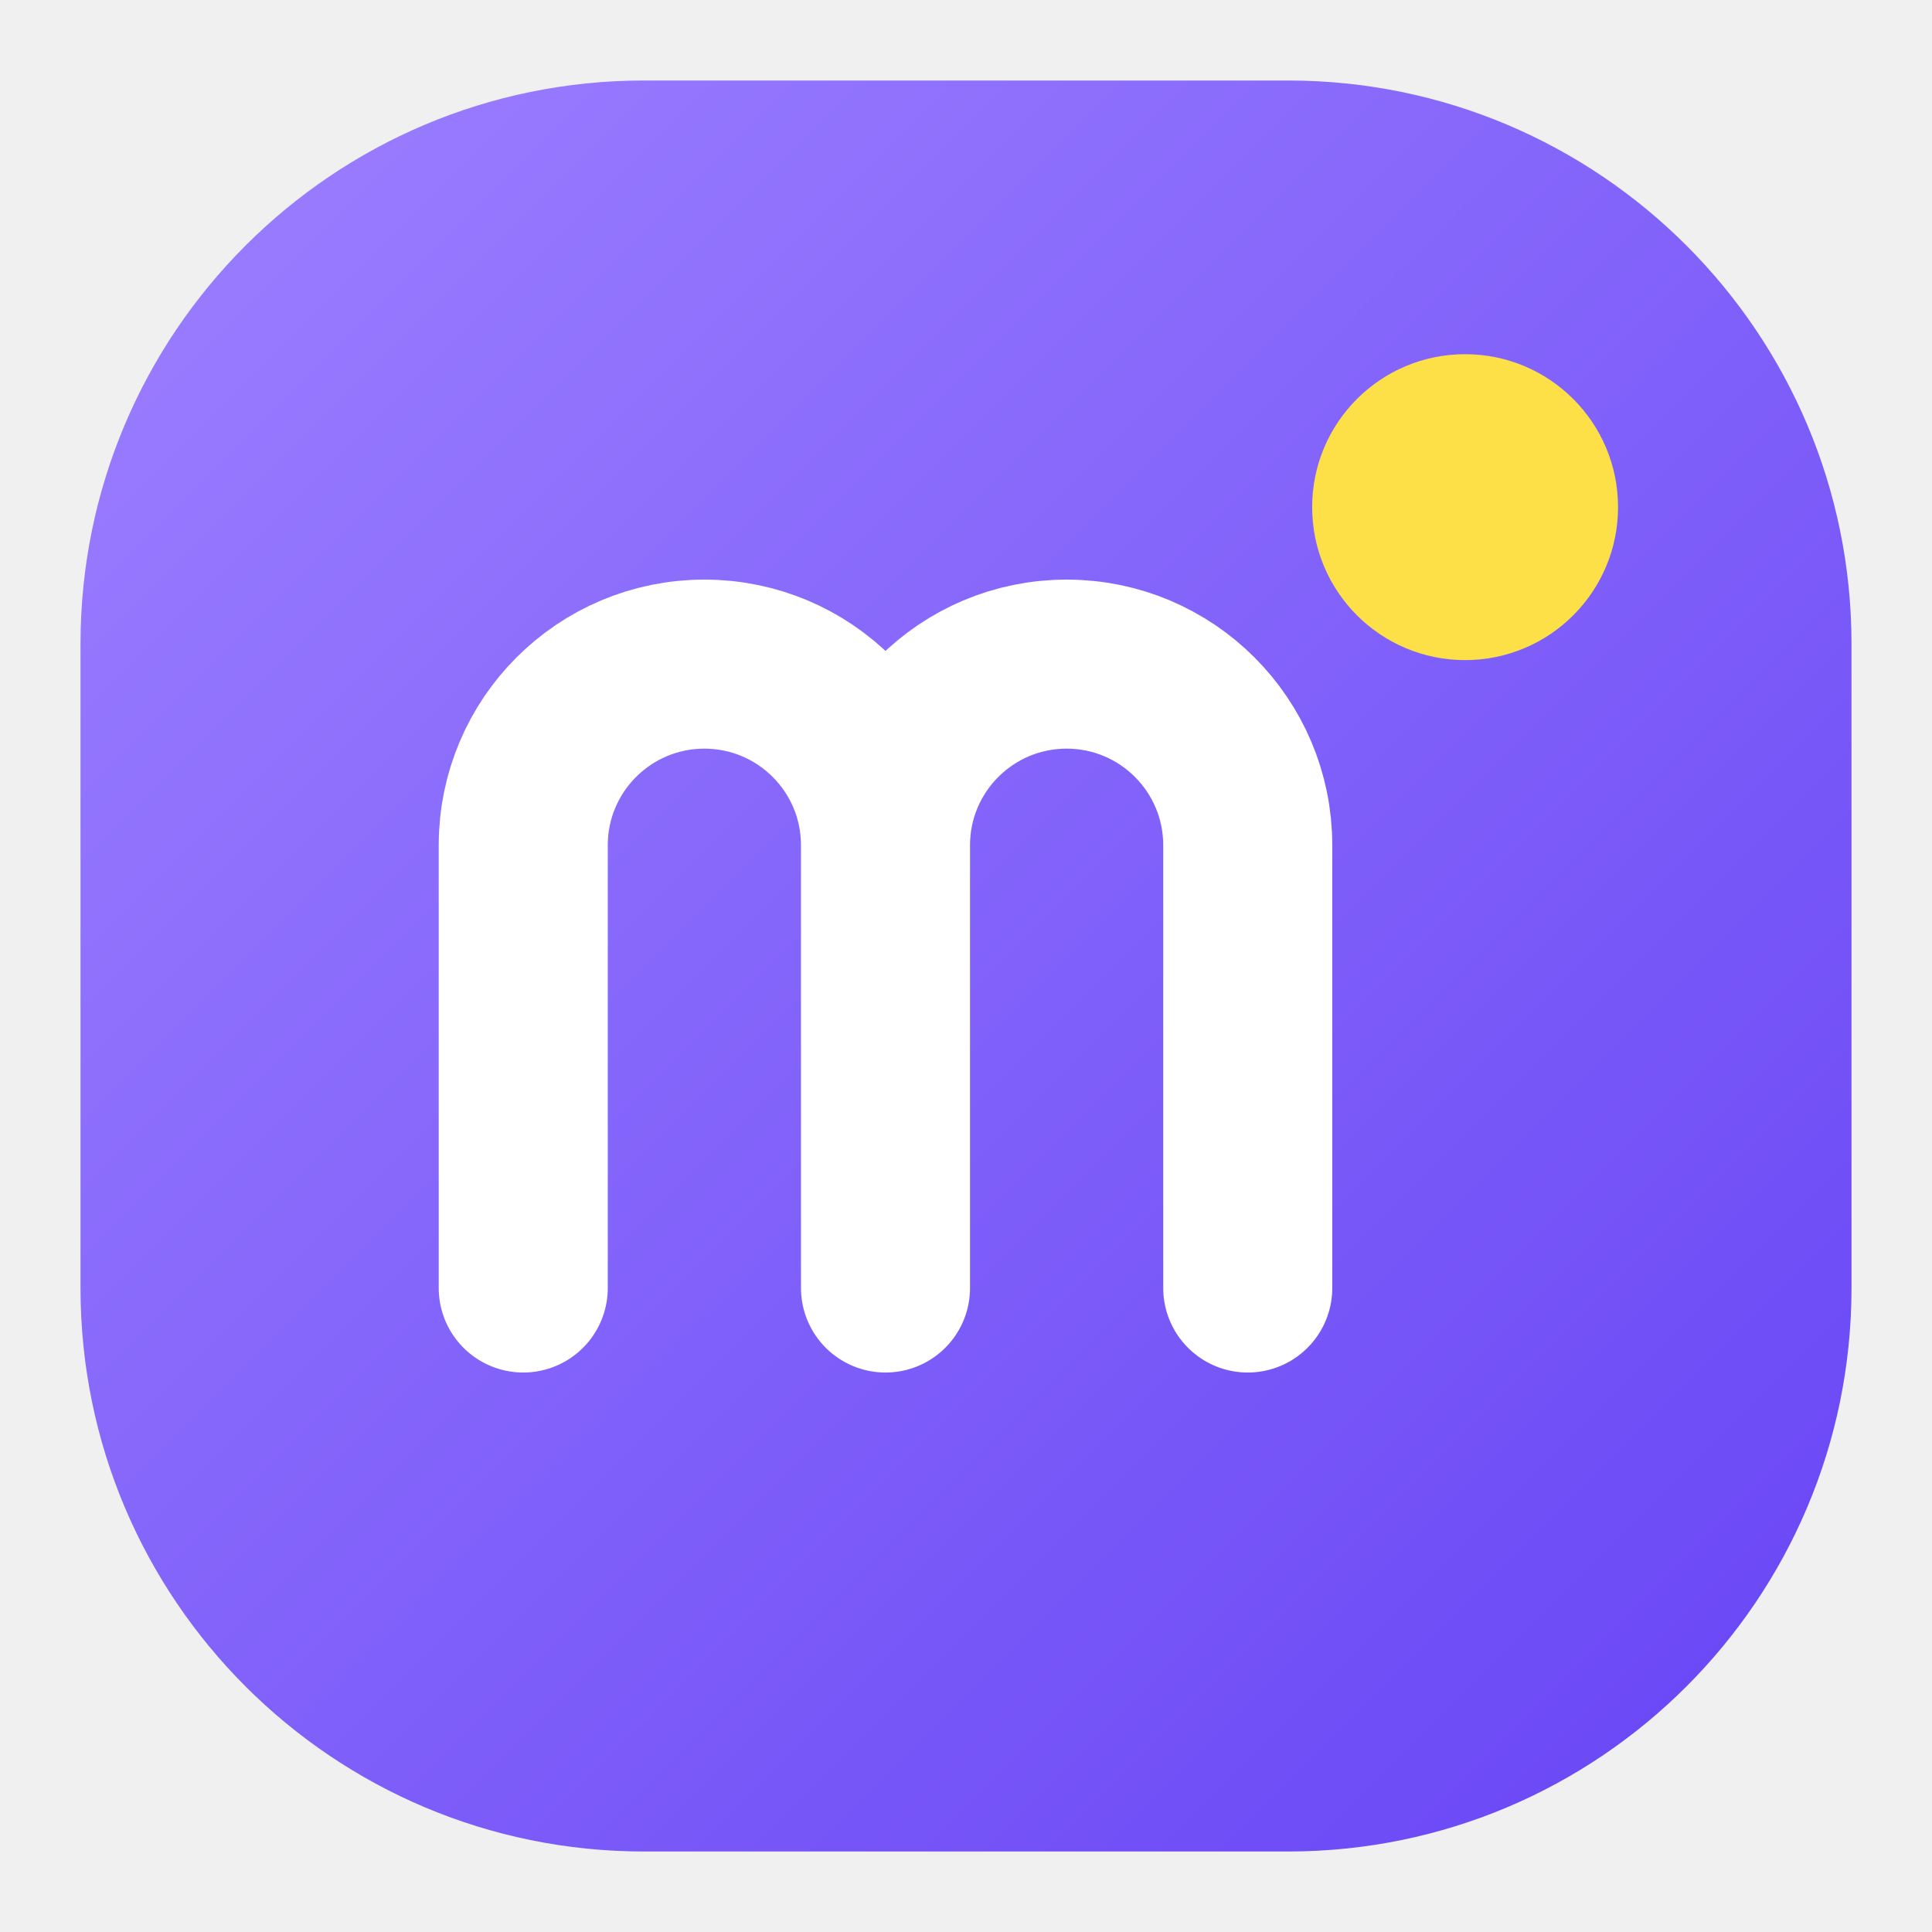
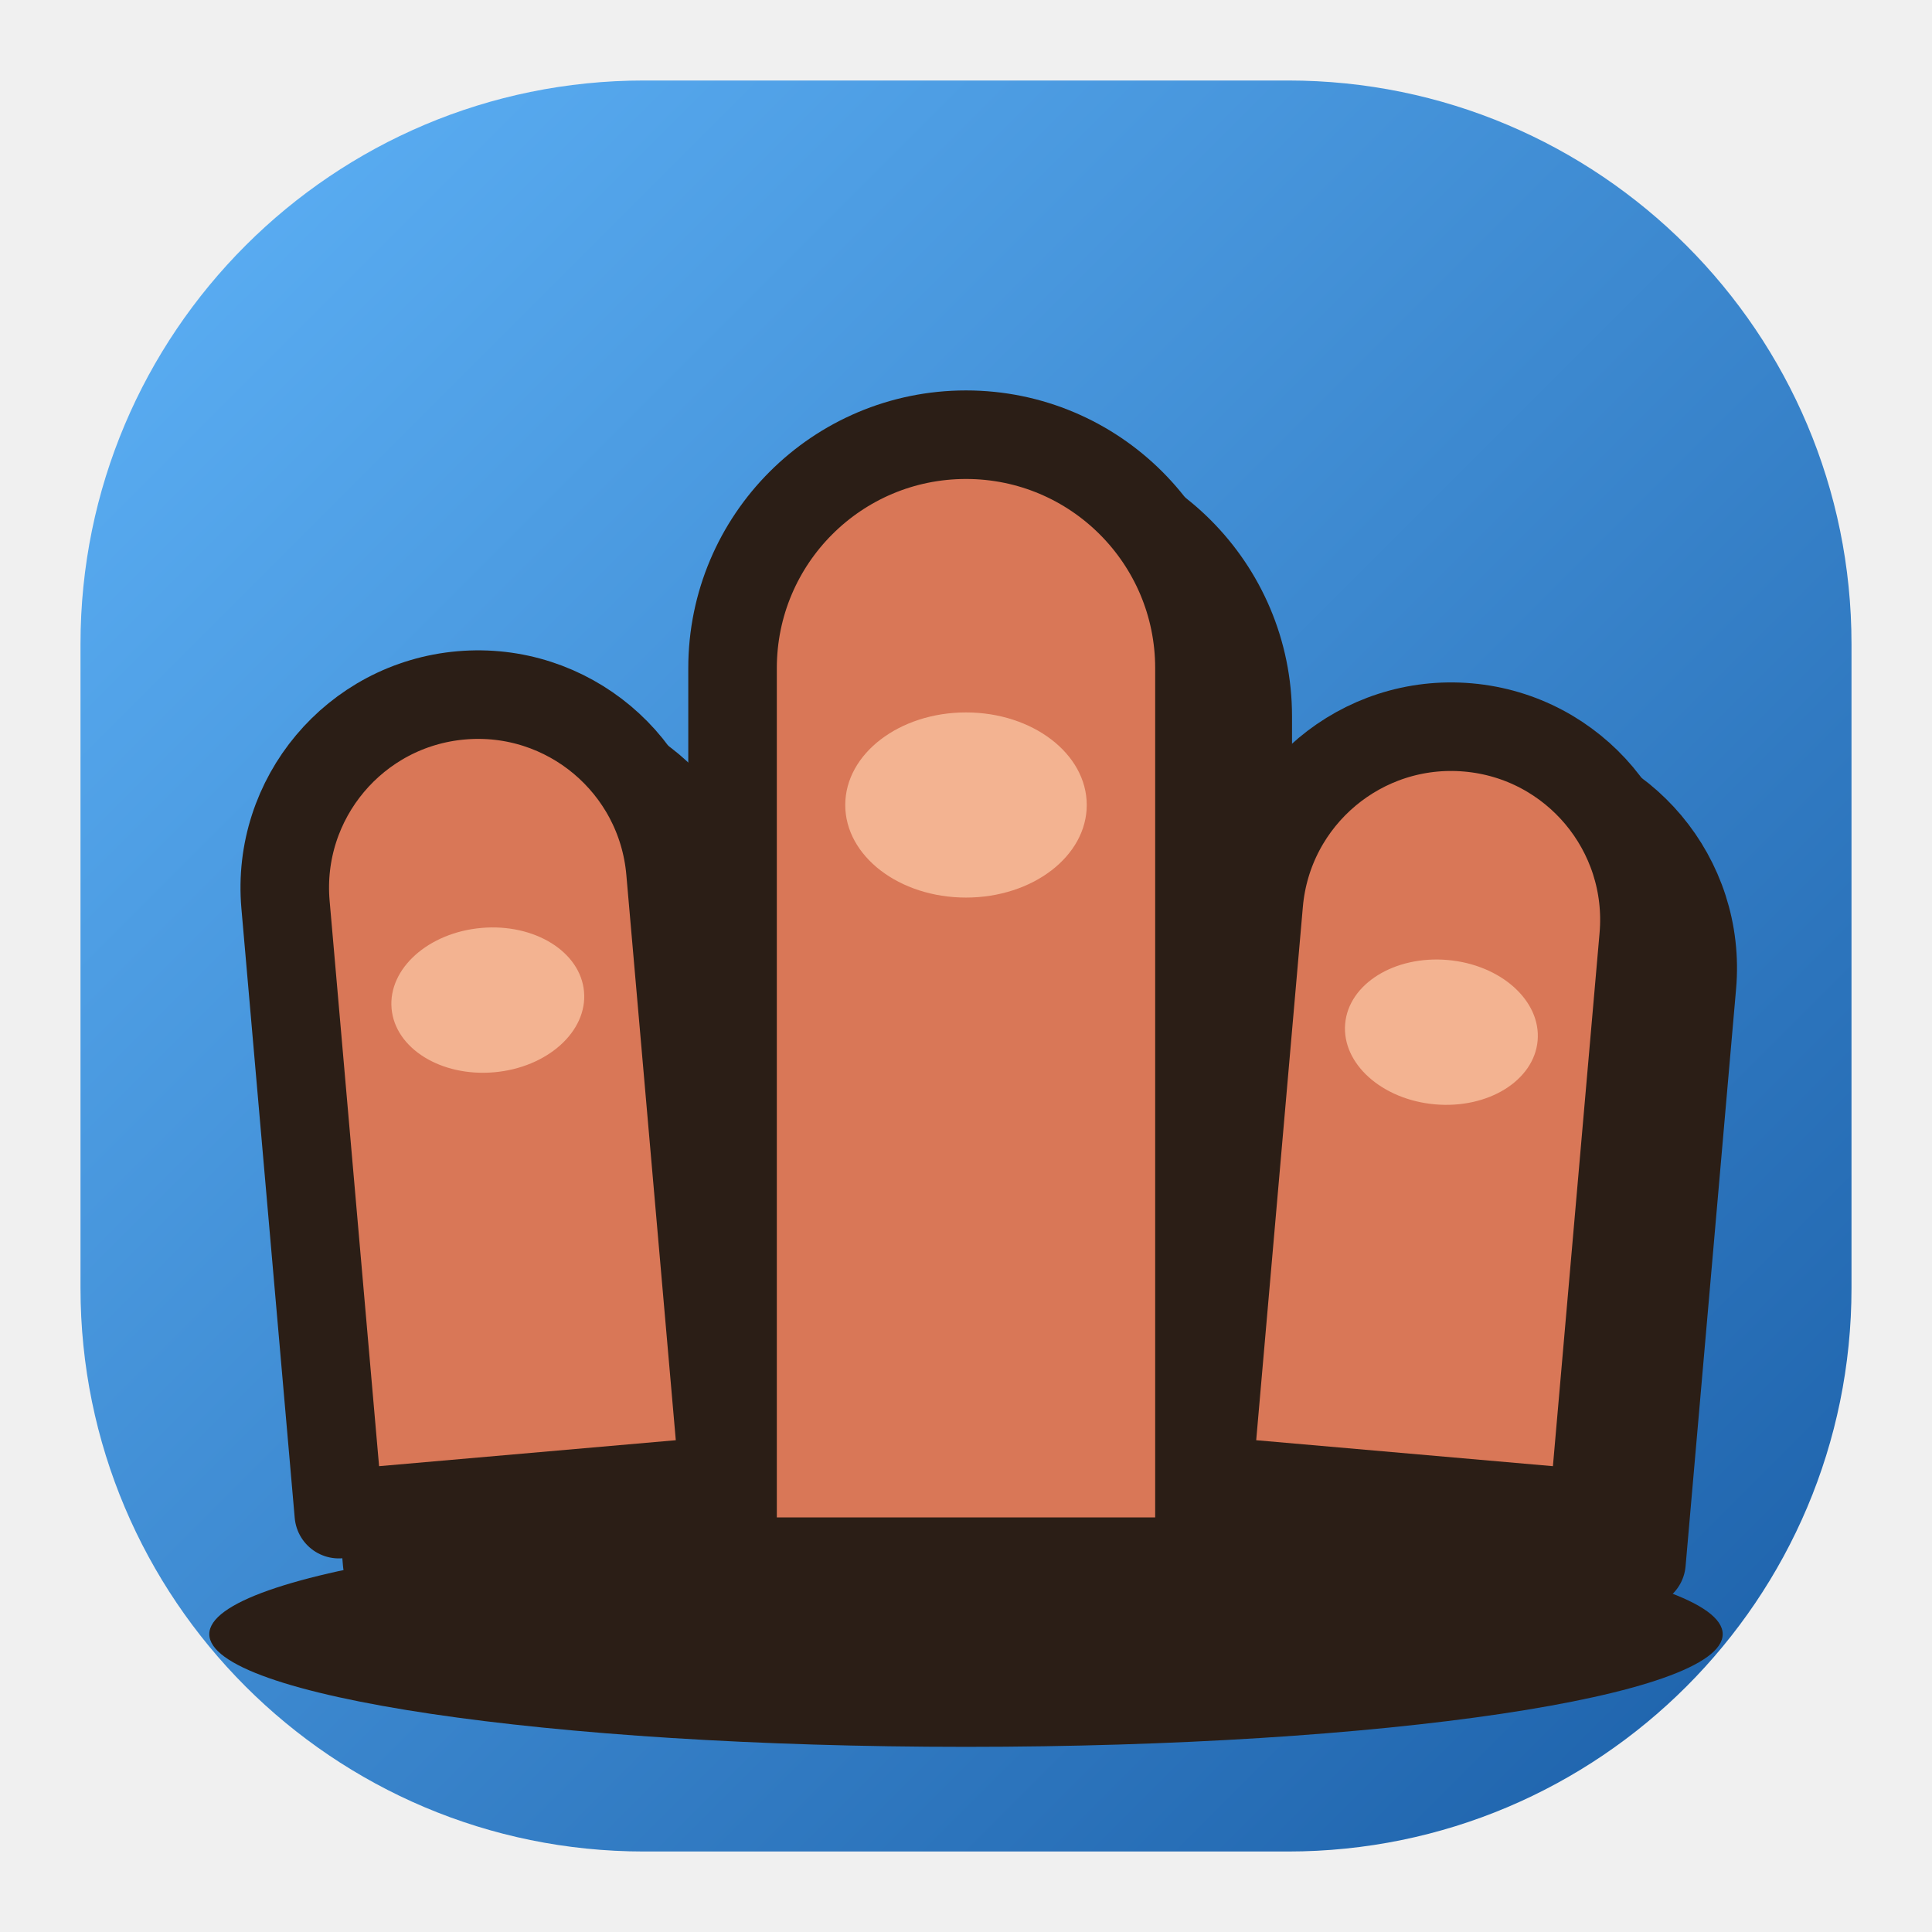
<svg xmlns="http://www.w3.org/2000/svg" width="256" height="256" viewBox="0 0 24 24">
  <defs>
    <linearGradient id="mudd-g" x1="0" y1="0" x2="1" y2="1">
-       <stop offset="0" stop-color="#9c80ff" />
-       <stop offset="1" stop-color="#6744f5" />
+       <stop offset="0" stop-color="#5eb2f7" />
+       <stop offset="1" stop-color="#1b5fa8" />
    </linearGradient>
+     <path id="mudd-l" d="M4.2 18.6V11a2.4 2.4 0 0 1 4.8 0v7.6z" transform="rotate(-5 6.6 18.6)" />
+     <path id="mudd-r" d="M15 18.6V11.4a2.4 2.4 0 0 1 4.8 0v7.2z" transform="rotate(5 17.4 18.6)" />
+     <path id="mudd-f" d="M9.1 19.4V8.3a2.9 2.9 0 0 1 5.8 0v11.1z" />
  </defs>
  <rect x="1" y="1" width="22" height="22" rx="7" fill="url(#mudd-g)" />
-   <path d="M6.5 16V10.5a2.25 2.25 0 0 1 4.5 0V16m0-5.5a2.25 2.25 0 0 1 4.5 0V16" fill="none" stroke="#fff" stroke-width="2.1" stroke-linecap="round" stroke-linejoin="round" />
-   <circle cx="18.2" cy="6.3" r="1.9" fill="#fde047" />
+   <g fill="#2b1e16" stroke="#2b1e16" stroke-width="1.1" stroke-linejoin="round" transform="translate(0.6 0.6)">
+     <use href="#mudd-l" />
+     <use href="#mudd-r" />
+     <use href="#mudd-f" />
+   </g>
+   <g fill="#d97757" stroke="#2b1e16" stroke-width="1.1" stroke-linejoin="round">
+     <use href="#mudd-l" />
+     <ellipse cx="6.6" cy="12.4" rx="1.2" ry="0.9" fill="#f3b391" stroke="none" transform="rotate(-5 6.6 18.6)" />
+     <use href="#mudd-r" />
+     <ellipse cx="17.4" cy="12.8" rx="1.2" ry="0.9" fill="#f3b391" stroke="none" transform="rotate(5 17.4 18.6)" />
+     <use href="#mudd-f" />
+     <ellipse cx="12" cy="10" rx="1.5" ry="1.15" fill="#f3b391" stroke="none" />
+   </g>
+   <ellipse cx="12" cy="20.3" rx="9.4" ry="1.4" fill="#2b1e16" />
</svg>
